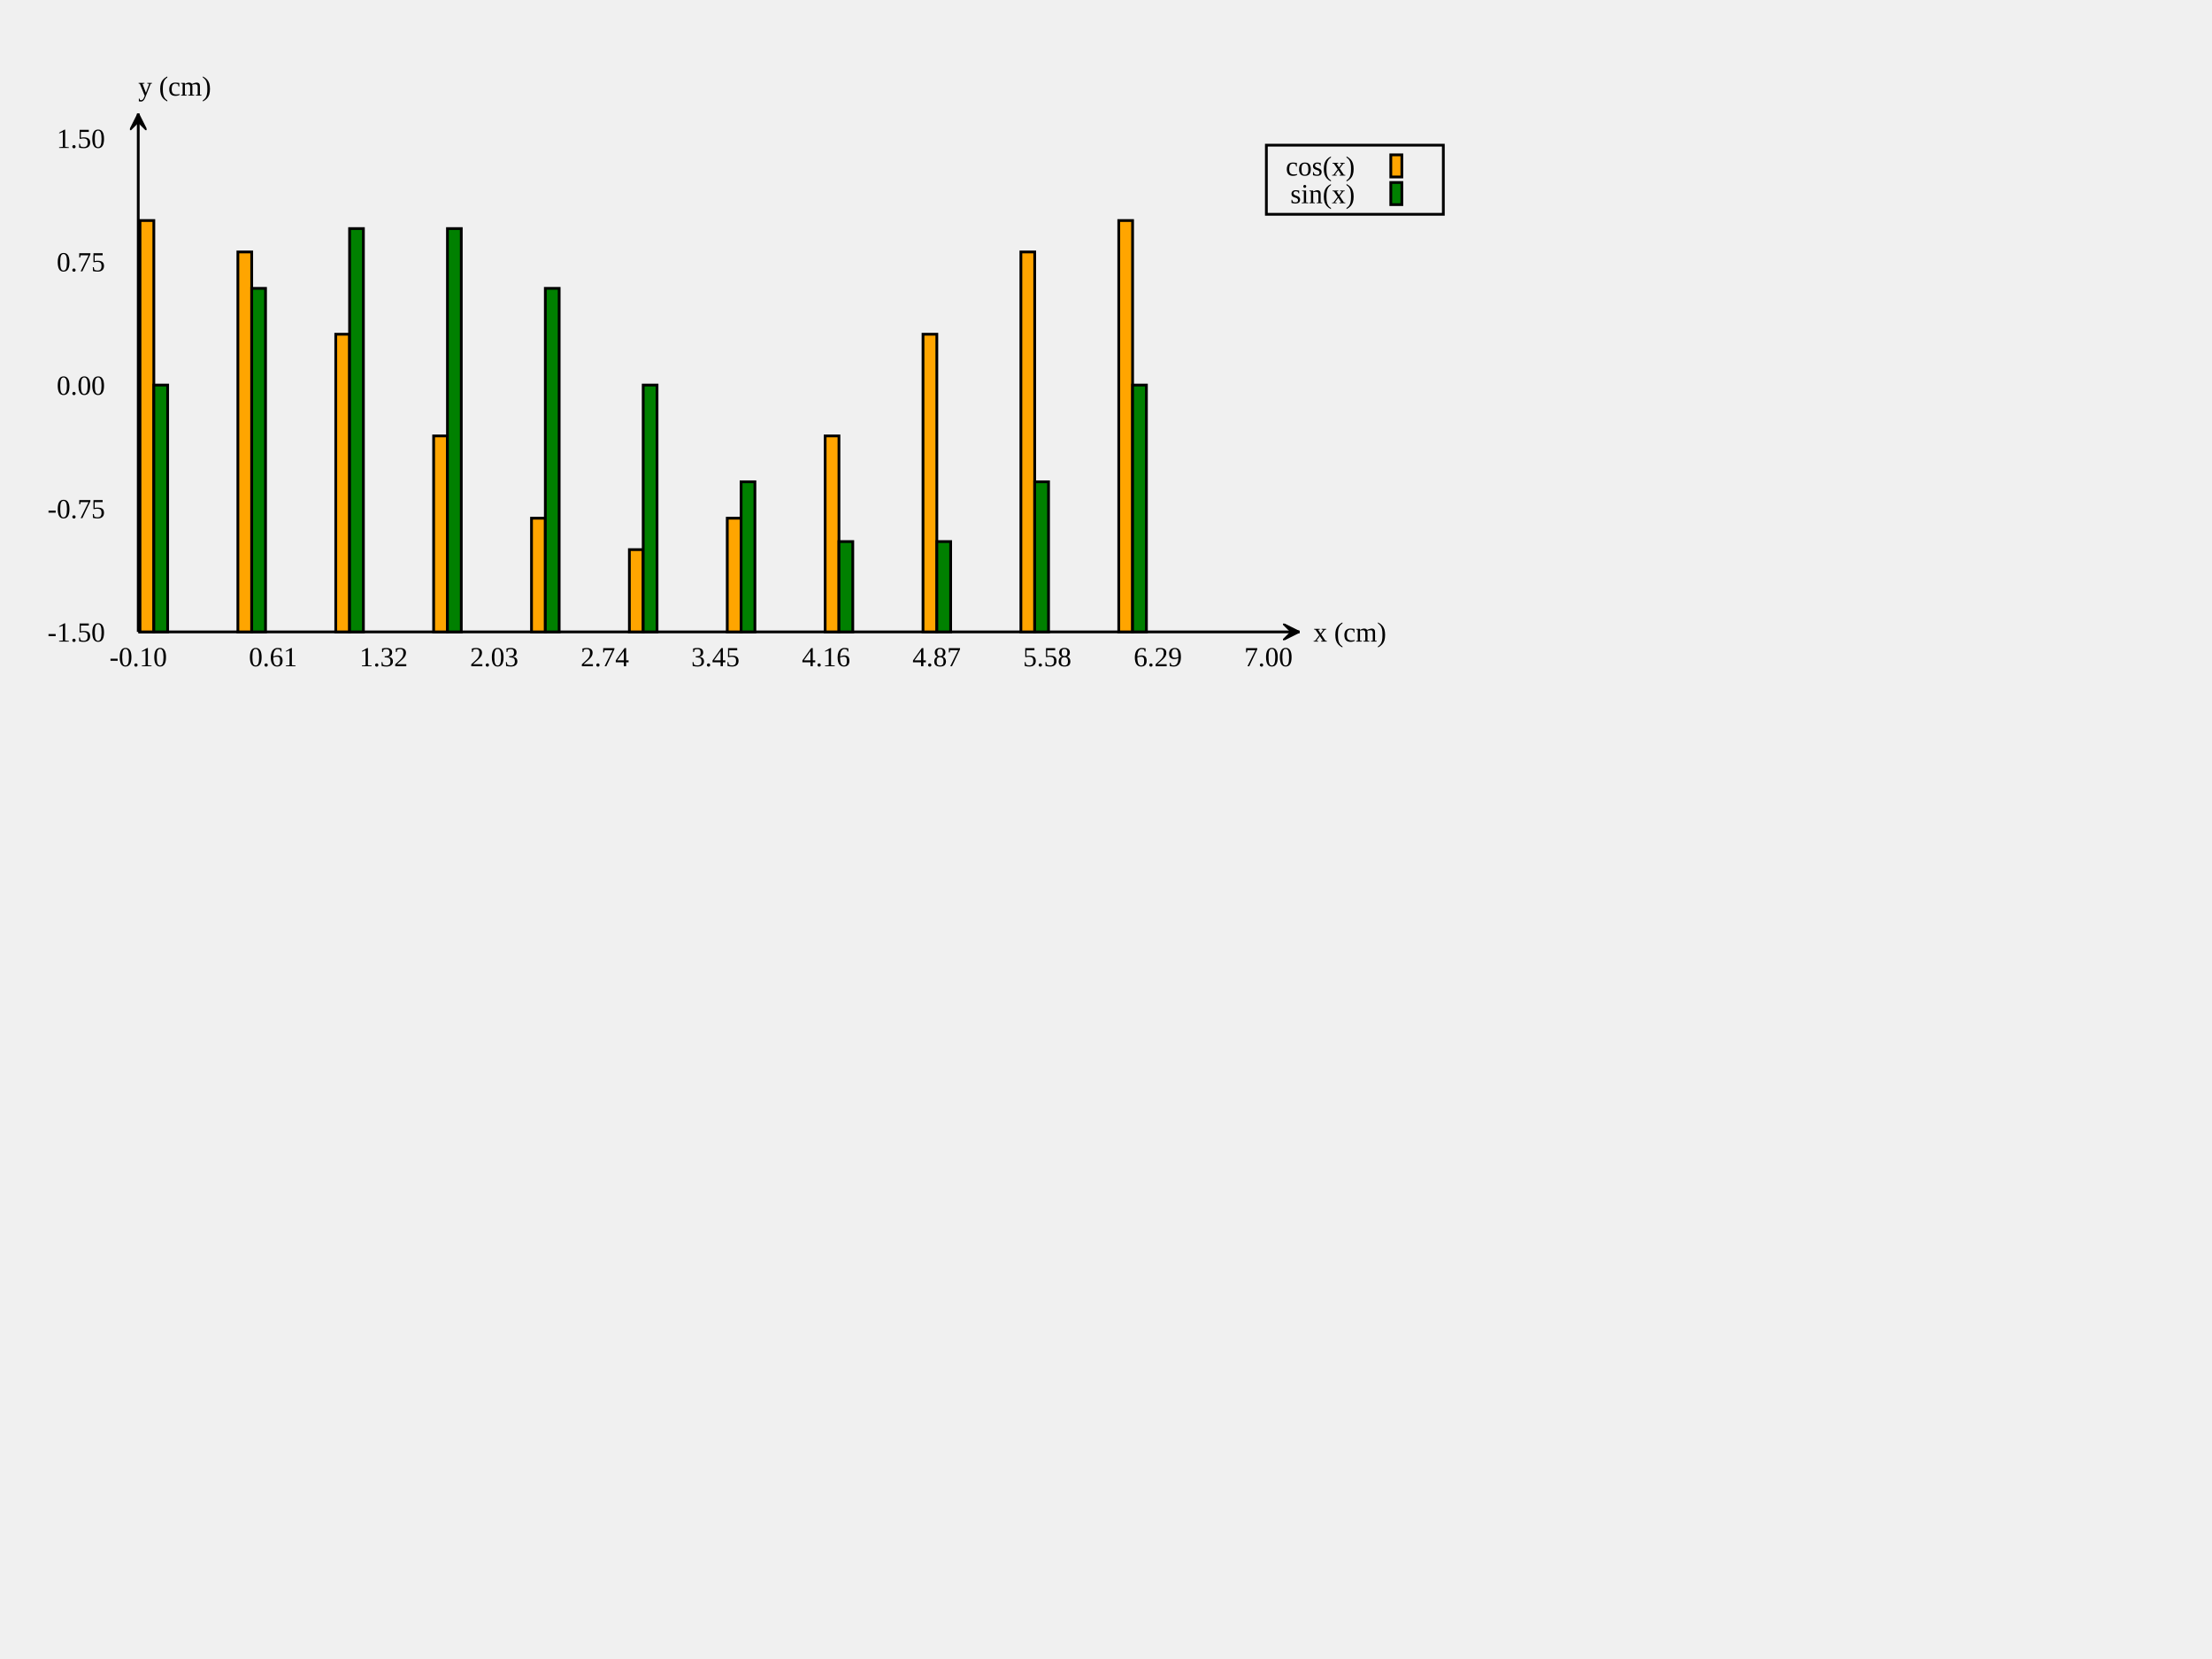
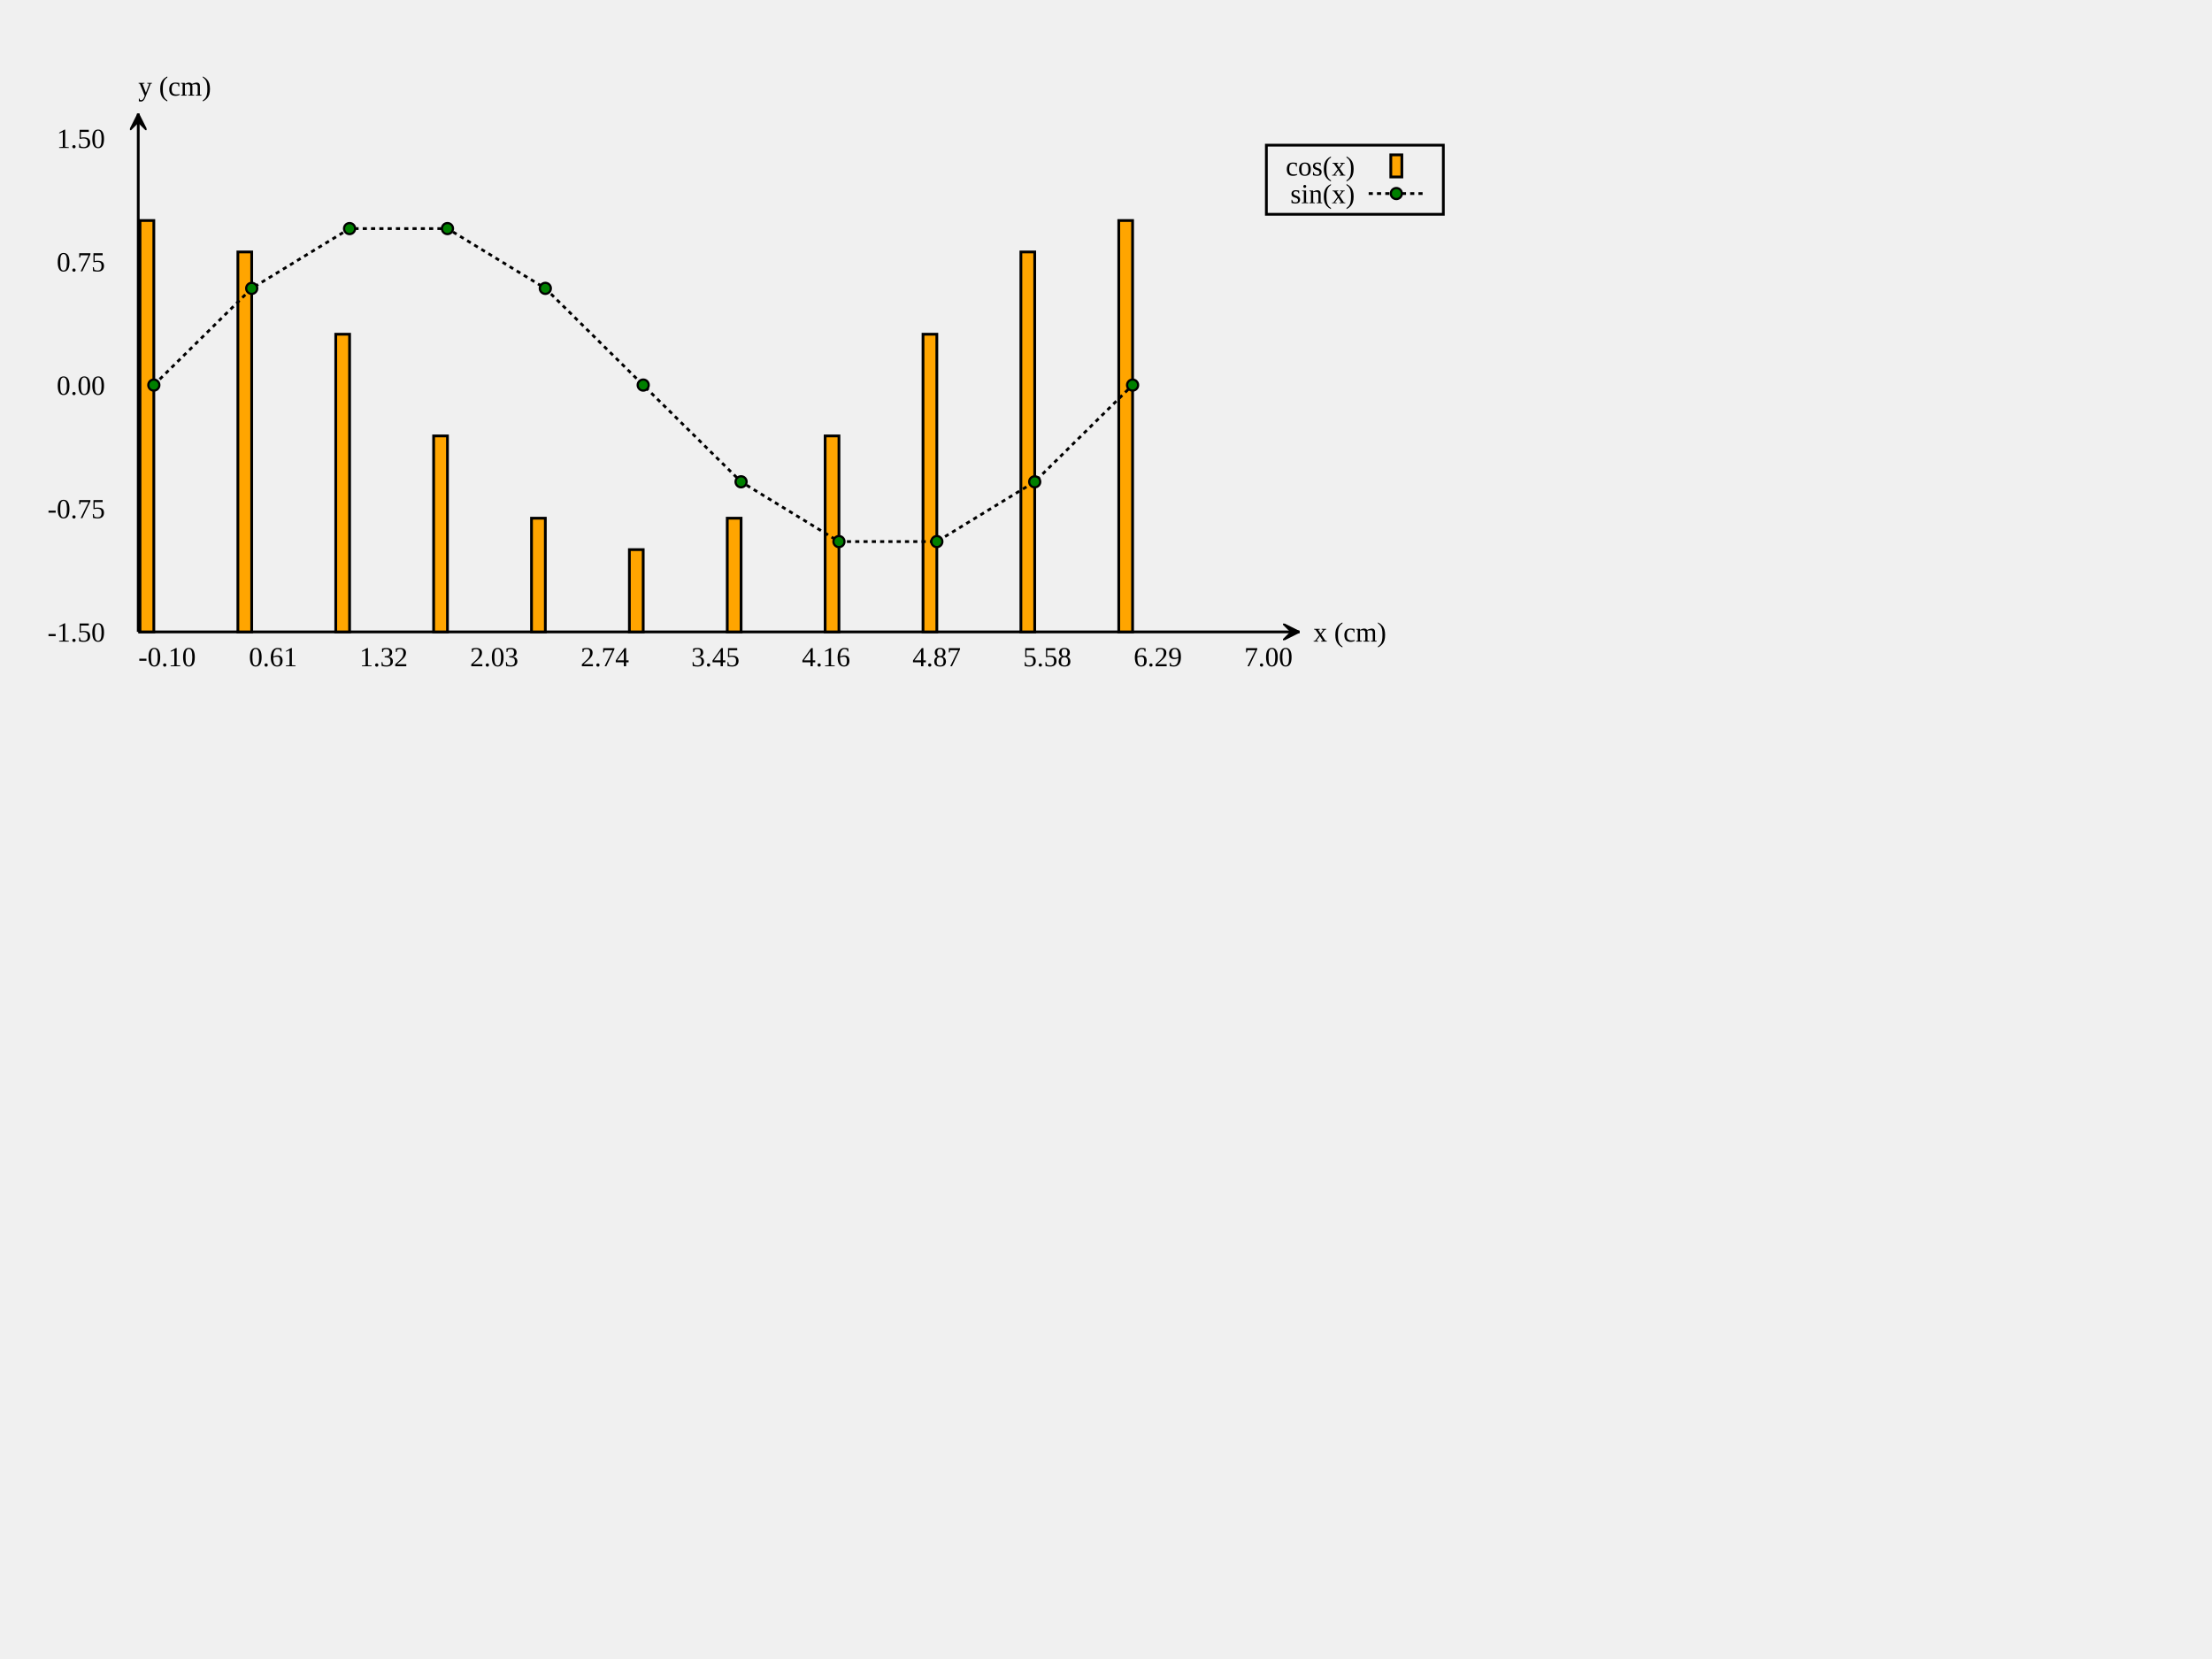
<svg xmlns="http://www.w3.org/2000/svg" width="1600" height="1200" font-size="20px" version="1.1" style="stroke: black; stroke-width: 2px; fill: none">
  <style> text{stroke:none; stroke-width:0px; fill:black;} </style>
  <defs>
    <marker id="arrow" viewBox="0 0 20 20" refX="20" refY="10" markerUnits="strokeWidth" fill="black" markerWidth="8" markerHeight="6" orient="auto">
      <path d="M 0 0 L 20 10 L 0 20 L 10 10 z" />
    </marker>
    <marker id="reverse-arrow" viewBox="0 0 20 20" refX="0" refY="10" markerUnits="strokeWidth" fill="black" markerWidth="8" markerHeight="6" orient="auto">
      <path d="M 20 0 L 0 10 L 20 20 L 10 10 z" />
    </marker>
    <marker id="point2d" viewBox="0 0 20 20" refX="10" refY="10" markerUnits="strokeWidth" fill="orange" markerWidth="6" markerHeight="6" orient="auto">
      <circle cx="10" cy="10" r="9" />
    </marker>
    <marker id="point2d-black" viewBox="0 0 20 20" refX="10" refY="10" markerUnits="strokeWidth" fill="black" markerWidth="6" markerHeight="6" orient="auto">
      <circle cx="10" cy="10" r="9" />
    </marker>
    <marker id="point2d-white" viewBox="0 0 20 20" refX="10" refY="10" markerUnits="strokeWidth" fill="white" markerWidth="6" markerHeight="6" orient="auto">
      <circle cx="10" cy="10" r="9" />
    </marker>
    <marker id="point2d-gray" viewBox="0 0 20 20" refX="10" refY="10" markerUnits="strokeWidth" fill="#888888" markerWidth="6" markerHeight="6" orient="auto">
      <circle cx="10" cy="10" r="9" />
    </marker>
    <filter id="shadow" filterRes="50" x="0" y="0">
      <feGaussianBlur stdDeviation="2 2" />
      <feOffset dx="2" dy="2" />
    </filter>
    <linearGradient x1="0%" x2="100%" id="linear0" y1="0%" y2="100%">
      <stop offset="0%" style="stop-color:rgb(255,255,255);stop-opacity:1" />
      <stop offset="100%" style="stop-color:rgb(220,220,220);stop-opacity:1" />
    </linearGradient>
    <linearGradient x1="0%" x2="100%" id="multi0" y1="100%" y2="100%">
      <stop offset="0%" style="stop-color:rgb(255,255,255);stop-opacity:1" />
      <stop offset="45%" style="stop-color:rgb(255,255,255);stop-opacity:1" />
      <stop offset="46%" style="stop-color:rgb(0,0,0);stop-opacity:1" />
      <stop offset="50%" style="stop-color:rgb(0,0,0);stop-opacity:1" />
      <stop offset="54%" style="stop-color:rgb(0,0,0);stop-opacity:1" />
      <stop offset="55%" style="stop-color:rgb(220,220,220);stop-opacity:1" />
      <stop offset="100%" style="stop-color:rgb(220,220,220);stop-opacity:1" />
    </linearGradient>
    <linearGradient x1="100%" x2="0%" id="multi1" y1="100%" y2="100%">
      <stop offset="0%" style="stop-color:rgb(255,255,255);stop-opacity:1" />
      <stop offset="45%" style="stop-color:rgb(255,255,255);stop-opacity:1" />
      <stop offset="46%" style="stop-color:rgb(0,0,0);stop-opacity:1" />
      <stop offset="50%" style="stop-color:rgb(0,0,0);stop-opacity:1" />
      <stop offset="54%" style="stop-color:rgb(0,0,0);stop-opacity:1" />
      <stop offset="55%" style="stop-color:rgb(220,220,220);stop-opacity:1" />
      <stop offset="100%" style="stop-color:rgb(220,220,220);stop-opacity:1" />
    </linearGradient>
    <linearGradient x1="100%" x2="0%" id="multi2" y1="100%" y2="100%">
      <stop offset="0%" style="stop-color:rgb(255,255,255);stop-opacity:1" />
      <stop offset="45%" style="stop-color:rgb(255,255,255);stop-opacity:1" />
      <stop offset="46%" style="stop-color:rgb(0,0,0);stop-opacity:1" />
      <stop offset="50%" style="stop-color:rgb(0,0,0);stop-opacity:1" />
      <stop offset="54%" style="stop-color:rgb(0,0,0);stop-opacity:1" />
      <stop offset="55%" style="stop-color:rgb(255,255,255);stop-opacity:1" />
      <stop offset="100%" style="stop-color:rgb(255,255,255);stop-opacity:1" />
    </linearGradient>
    <radialGradient id="radial0" cx="30%" cy="30%" r="50%">
      <stop offset="0%" style="stop-color:rgb(255,255,255); stop-opacity:0" />
      <stop offset="100%" style="stop-color:rgb(0,0,255);stop-opacity:1" />
    </radialGradient>
    <marker id="triangle" viewBox="0 0 20 20" refX="10" refY="10" markerUnits="strokeWidth" fill="blue" markerWidth="8" markerHeight="8">
      <path d="M 10 5 L 5 15 L 15 15 Z" />
    </marker>
    <marker id="cross" viewBox="0 0 20 20" refX="10" refY="10" markerUnits="strokeWidth" fill="none" markerWidth="8" markerHeight="8">
      <path d="M 10 0 L 10 20 M 0 10 L 20 10 " />
    </marker>
    <marker id="square" viewBox="0 0 20 20" refX="10" refY="10" markerUnits="strokeWidth" fill="red" markerWidth="8" markerHeight="8">
      <path d="M 5 5 L 5 15 L 15 15 L 15 5 Z" />
    </marker>
    <marker id="diamond" viewBox="0 0 20 20" refX="10" refY="10" markerUnits="strokeWidth" fill="red" markerWidth="8" markerHeight="8">
      <path d="M 5 5 L 5 15 L 15 15 L 15 5 Z" />
    </marker>
    <marker id="circle" viewBox="0 0 20 20" refX="10" refY="10" markerUnits="strokeWidth" fill="green" markerWidth="8" markerHeight="8">
-       <path d="M 20 10 A 5 5 0 0 0 20 10 Z " />
+       <path d="M 5 10 A 5 5 0 0 0 15 10 A 5 5 0 0 0 5 10 Z " />
    </marker>
  </defs>
  <path d="M 100 457.072 L 940 457.072" style="marker-start:url(#nil);marker-end:url(#arrow);marker-mid:url(#nil);" />
  <path d="M 100 457.072 L 100 82.146" style="marker-start:url(#nil);marker-end:url(#arrow);marker-mid:url(#nil);" />
  <text x="950" y="457.072" dx="0" dy="7" style="text-anchor:start">x (cm)</text>
  <text x="100" y="62.146" dx="0" dy="7" style="">y (cm)</text>
-   <text x="100" y="474.926" dx="0" dy="7" style="stroke-width:1px;fill:black;text-anchor:middle;">-0.10</text>
+   <text x="100" y="474.926" dx="0" dy="7" style="">-0.10</text>
  <text x="180" y="474.926" dx="0" dy="7" style="">0.61</text>
  <text x="260" y="474.926" dx="0" dy="7" style="">1.32</text>
  <text x="340" y="474.926" dx="0" dy="7" style="">2.03</text>
  <text x="420" y="474.926" dx="0" dy="7" style="">2.74</text>
  <text x="500" y="474.926" dx="0" dy="7" style="">3.45</text>
  <text x="580" y="474.926" dx="0" dy="7" style="">4.16</text>
  <text x="660" y="474.926" dx="0" dy="7" style="">4.87</text>
  <text x="740" y="474.926" dx="0" dy="7" style="">5.58</text>
  <text x="820" y="474.926" dx="0" dy="7" style="">6.29</text>
  <text x="900" y="474.926" dx="0" dy="7" style="">7.00</text>
  <text x="76" y="457.072" dx="0" dy="7" style="text-anchor:end">-1.50</text>
  <text x="76" y="367.804" dx="0" dy="7" style="text-anchor:end">-0.75</text>
  <text x="76" y="278.536" dx="0" dy="7" style="text-anchor:end">0.00</text>
  <text x="76" y="189.268" dx="0" dy="7" style="text-anchor:end">0.75</text>
  <text x="76" y="100" dx="0" dy="7" style="text-anchor:end">1.50</text>
  <rect x="916" y="105" width="128" height="50" style="" />
  <rect x="101.268" y="159.512" width="10" height="297.56" style="fill:orange;" />
  <rect x="172.064" y="182.244" width="10" height="274.828" style="fill:orange;" />
  <rect x="242.861" y="241.756" width="10" height="215.316" style="fill:orange;" />
  <rect x="313.657" y="315.316" width="10" height="141.756" style="fill:orange;" />
  <rect x="384.453" y="374.828" width="10" height="82.244" style="fill:orange;" />
  <rect x="455.25" y="397.56" width="10" height="59.512" style="fill:orange;" />
  <rect x="526.046" y="374.828" width="10" height="82.244" style="fill:orange;" />
  <rect x="596.843" y="315.316" width="10" height="141.756" style="fill:orange;" />
  <rect x="667.639" y="241.756" width="10" height="215.316" style="fill:orange;" />
  <rect x="738.436" y="182.244" width="10" height="274.828" style="fill:orange;" />
  <rect x="809.232" y="159.512" width="10" height="297.56" style="fill:orange;" />
  <text x="980" y="120" dx="0" dy="7" style="text-anchor:end">cos(x)</text>
  <rect x="1006" y="112" width="8" height="16" style="fill:orange;" />
-   <rect x="111.268" y="278.536" width="10" height="178.536" style="fill:green;" />
-   <rect x="182.064" y="208.575" width="10" height="248.497" style="fill:green;" />
-   <rect x="252.861" y="165.337" width="10" height="291.735" style="fill:green;" />
-   <rect x="323.657" y="165.337" width="10" height="291.735" style="fill:green;" />
-   <rect x="394.453" y="208.575" width="10" height="248.497" style="fill:green;" />
-   <rect x="465.25" y="278.536" width="10" height="178.536" style="fill:green;" />
-   <rect x="536.046" y="348.497" width="10" height="108.575" style="fill:green;" />
-   <rect x="606.843" y="391.735" width="10" height="65.337" style="fill:green;" />
-   <rect x="677.639" y="391.735" width="10" height="65.337" style="fill:green;" />
-   <rect x="748.436" y="348.497" width="10" height="108.575" style="fill:green;" />
-   <rect x="819.232" y="278.536" width="10" height="178.536" style="fill:green;" />
+   <path d="M 111.268 278.536 L 182.064 208.575 L 252.861 165.337 L 323.657 165.337 L 394.453 208.575 L 465.25 278.536 L 536.046 348.497 L 606.843 391.735 L 677.639 391.735 L 748.436 348.497 L 819.232 278.536" style="marker-start:url(#circle);marker-end:url(#circle);marker-mid:url(#circle);stroke-dasharray:3,3;" />
  <text x="980" y="140" dx="0" dy="7" style="text-anchor:end">sin(x)</text>
-   <rect x="1006" y="132" width="8" height="16" style="fill:green;" />
+   <path d="M 990 140 L 1010 140 L 1030 140" style="marker-start:url(#nil);marker-end:url(#nil);marker-mid:url(#circle);stroke-dasharray:3,3;" />
</svg>
